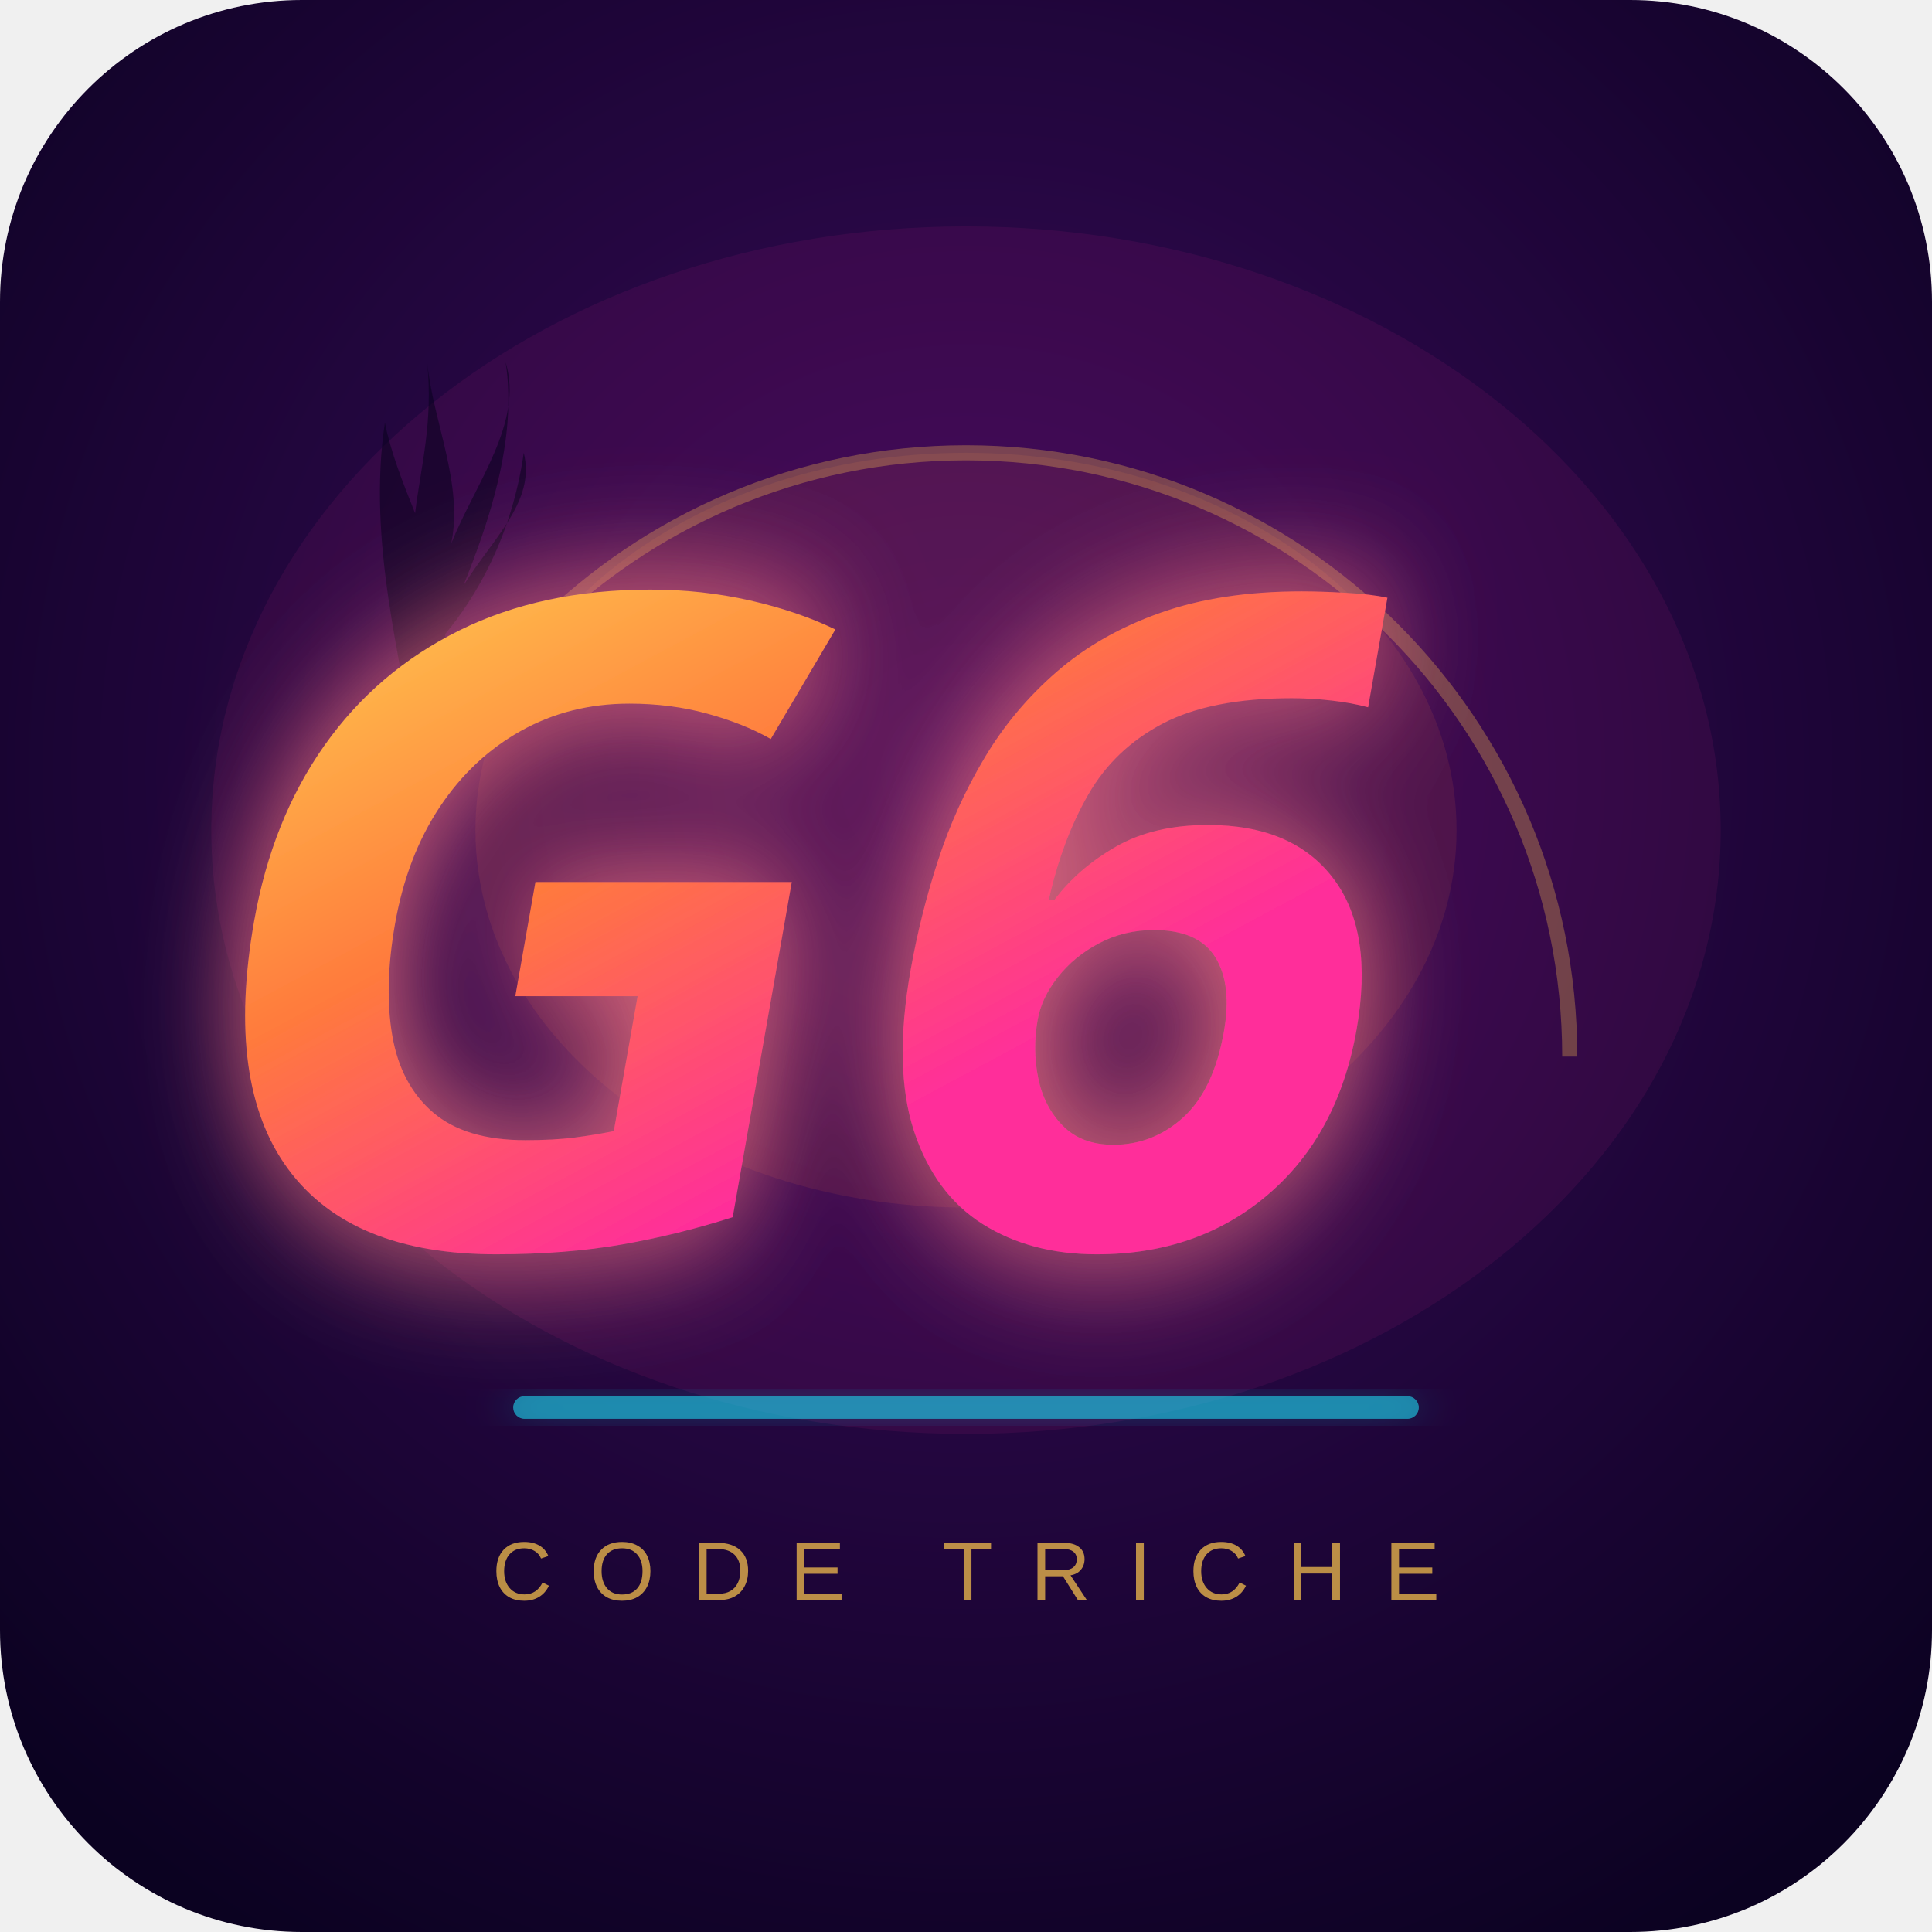
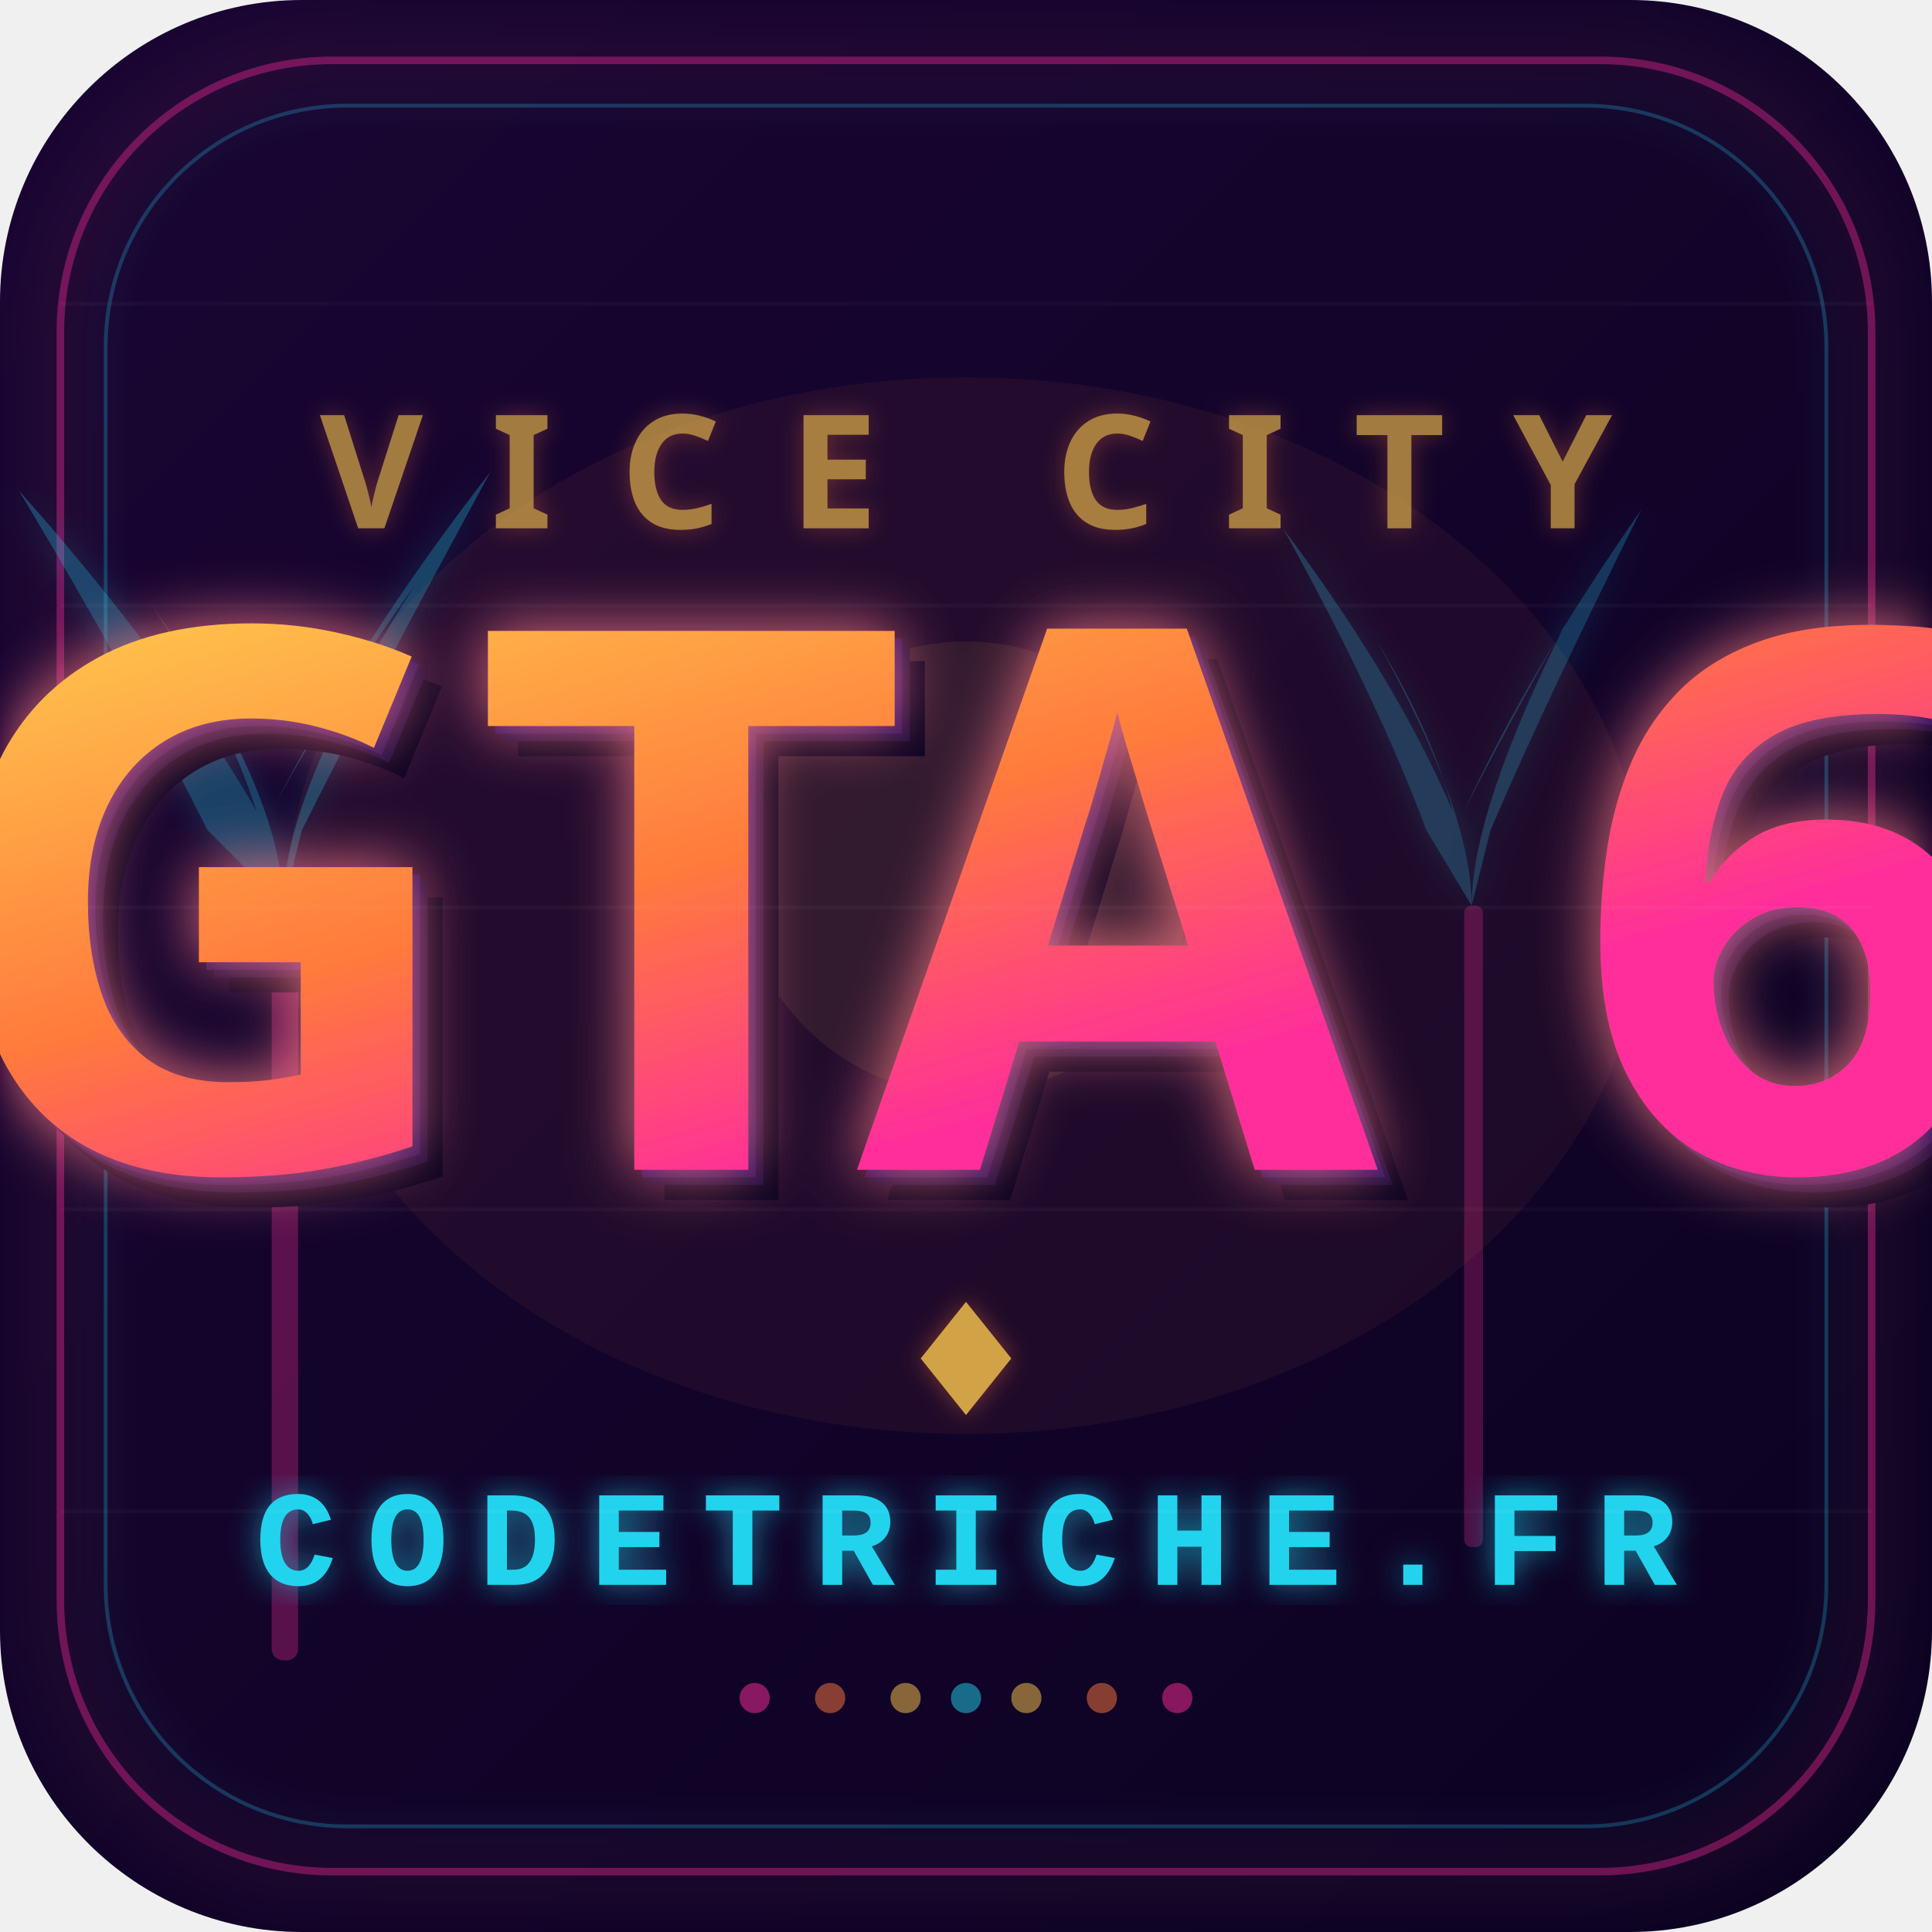
- <svg xmlns="http://www.w3.org/2000/svg" viewBox="0 0 256 256" width="256" height="256">
+ <svg xmlns="http://www.w3.org/2000/svg" viewBox="0 0 512 512">
  <defs>
-     <radialGradient id="bgGrad" cx="50%" cy="40%" r="70%">
-       <stop offset="0%" stop-color="#3B0A5C" />
+     <linearGradient id="bgGrad" x1="0%" y1="0%" x2="100%" y2="100%">
+       <stop offset="0%" stop-color="#1A0533" />
      <stop offset="100%" stop-color="#0B0221" />
-     </radialGradient>
+     </linearGradient>
    <linearGradient id="textGrad" x1="0%" y1="0%" x2="100%" y2="100%">
      <stop offset="0%" stop-color="#FFC94D" />
-       <stop offset="35%" stop-color="#FF7A3D" />
+       <stop offset="40%" stop-color="#FF7A3D" />
      <stop offset="70%" stop-color="#FF2E9A" />
-       <stop offset="100%" stop-color="#FF2E9A" />
    </linearGradient>
-     <filter id="neonGlow" x="-25%" y="-25%" width="150%" height="150%">
+     <linearGradient id="cyanGrad" x1="0%" y1="0%" x2="100%" y2="0%">
+       <stop offset="0%" stop-color="#22D3EE" />
+       <stop offset="100%" stop-color="#22D3EE" stop-opacity="0.6" />
+     </linearGradient>
+     <filter id="neonGlow" x="-30%" y="-30%" width="160%" height="160%">
      <feGaussianBlur stdDeviation="8" result="blur1" />
-       <feFlood flood-color="#FF2E9A" flood-opacity="0.7" result="color1" />
-       <feComposite in="color1" in2="blur1" operator="in" result="glow1" />
+       <feFlood flood-color="#FF2E9A" flood-opacity="0.7" />
+       <feComposite in2="blur1" operator="in" result="pinkGlow" />
      <feGaussianBlur stdDeviation="3" result="blur2" />
-       <feFlood flood-color="#FFC94D" flood-opacity="0.4" result="color2" />
-       <feComposite in="color2" in2="blur2" operator="in" result="glow2" />
+       <feFlood flood-color="#FFC94D" flood-opacity="0.4" />
+       <feComposite in2="blur2" operator="in" result="goldGlow" />
      <feMerge>
-         <feMergeNode in="glow1" />
-         <feMergeNode in="glow2" />
+         <feMergeNode in="pinkGlow" />
+         <feMergeNode in="goldGlow" />
        <feMergeNode in="SourceGraphic" />
      </feMerge>
    </filter>
-     <filter id="cyanGlow" x="-30%" y="-30%" width="160%" height="160%">
+     <filter id="cyanGlow" x="-20%" y="-20%" width="140%" height="140%">
+       <feGaussianBlur stdDeviation="4" result="blur" />
+       <feFlood flood-color="#22D3EE" flood-opacity="0.6" />
+       <feComposite in2="blur" operator="in" result="glow" />
+       <feMerge>
+         <feMergeNode in="glow" />
+         <feMergeNode in="SourceGraphic" />
+       </feMerge>
+     </filter>
+     <filter id="orangeGlow" x="-20%" y="-20%" width="140%" height="140%">
      <feGaussianBlur stdDeviation="3" result="blur" />
-       <feFlood flood-color="#22D3EE" flood-opacity="0.6" result="color" />
-       <feComposite in="color" in2="blur" operator="in" result="glow" />
+       <feFlood flood-color="#FF7A3D" flood-opacity="0.5" />
+       <feComposite in2="blur" operator="in" result="glow" />
      <feMerge>
        <feMergeNode in="glow" />
        <feMergeNode in="SourceGraphic" />
      </feMerge>
    </filter>
  </defs>
-   <rect width="256" height="256" rx="40" ry="40" fill="url(#bgGrad)" />
-   <ellipse cx="128" cy="110" rx="100" ry="80" fill="#FF2E9A" fill-opacity="0.08" />
-   <ellipse cx="128" cy="110" rx="65" ry="50" fill="#FF7A3D" fill-opacity="0.1" />
-   <path d="M48,140 A80,80 0 0,1 208,140" fill="none" stroke="#FFC94D" stroke-width="2" stroke-opacity="0.3" />
-   <g transform="translate(55, 60) scale(0.8)" fill="#0B0221" fill-opacity="0.6">
-     <path d="M0,50 C-2,35 -8,15 -5,-5 C-4,0 -2,5 0,10 C1,2 3,-5 2,-15 C3,-5 8,5 6,15 C10,5 18,-5 15,-15 C17,-2 12,12 8,22 C13,14 20,8 18,0 C16,14 10,24 5,30 L5,50Z" />
+   <rect width="512" height="512" rx="80" fill="url(#bgGrad)" />
+   <rect x="16" y="16" width="480" height="480" rx="72" fill="none" stroke="#FF2E9A" stroke-width="2" filter="url(#neonGlow)" opacity="0.4" />
+   <rect x="28" y="28" width="456" height="456" rx="64" fill="none" stroke="#22D3EE" stroke-width="1" filter="url(#cyanGlow)" opacity="0.25" />
+   <g transform="translate(60, 80)" opacity="0.3">
+     <rect x="12" y="160" width="7" height="200" fill="#FF2E9A" rx="3" />
+     <path d="M15,160 Q15,130 -20,80 Q0,110 8,135 Q-15,95 -55,50 Q-25,100 -5,140 L15,160" fill="#22D3EE" filter="url(#cyanGlow)" />
+     <path d="M15,160 Q15,130 50,75 Q25,110 12,135 Q35,90 70,45 Q40,100 20,140 L15,160" fill="#22D3EE" filter="url(#cyanGlow)" />
  </g>
-   <text x="128" y="165" text-anchor="middle" font-family="Impact, Arial Black, sans-serif" font-size="120" font-weight="bold" letter-spacing="4" fill="url(#textGrad)" filter="url(#neonGlow)" transform="skewX(-10)">
-     G6
-   </text>
-   <rect x="68" y="185" width="120" height="3" rx="1.5" fill="#22D3EE" fill-opacity="0.6" filter="url(#cyanGlow)" />
-   <text x="128" y="212" text-anchor="middle" font-family="Arial, Helvetica, sans-serif" font-size="11" letter-spacing="5" fill="#FFC94D" fill-opacity="0.7">
-     CODE TRICHE
-   </text>
+   <g transform="translate(380, 100)" opacity="0.25">
+     <rect x="8" y="140" width="5" height="170" fill="#FF2E9A" rx="2" />
+     <path d="M10,140 Q10,115 -15,70 Q0,95 5,115 Q-10,80 -40,40 Q-15,85 -2,120 L10,140" fill="#22D3EE" filter="url(#cyanGlow)" />
+     <path d="M10,140 Q10,115 35,65 Q18,95 8,115 Q25,78 55,35 Q30,85 15,120 L10,140" fill="#22D3EE" filter="url(#cyanGlow)" />
+   </g>
+   <ellipse cx="256" cy="240" rx="180" ry="140" fill="#FF7A3D" opacity="0.06" />
+   <circle cx="256" cy="230" r="60" fill="#FFC94D" opacity="0.08" />
+   <text x="256" y="140" text-anchor="middle" font-family="Impact, Arial Black, sans-serif" font-size="42" font-weight="900" letter-spacing="18" fill="#FFC94D" filter="url(#orangeGlow)" opacity="0.6">VICE CITY</text>
+   <text x="256" y="310" text-anchor="middle" font-family="Impact, Arial Black, sans-serif" font-size="200" font-weight="900" fill="#0B0221" transform="translate(8,8)">GTA 6</text>
+   <text x="256" y="310" text-anchor="middle" font-family="Impact, Arial Black, sans-serif" font-size="200" font-weight="900" fill="#1a0a3e" transform="translate(4,4)">GTA 6</text>
+   <text x="256" y="310" text-anchor="middle" font-family="Impact, Arial Black, sans-serif" font-size="200" font-weight="900" fill="#2d1060" transform="translate(2,2)">GTA 6</text>
+   <text x="256" y="310" text-anchor="middle" font-family="Impact, Arial Black, sans-serif" font-size="200" font-weight="900" fill="url(#textGrad)" filter="url(#neonGlow)">GTA 6</text>
+   <polygon points="256,345 268,360 256,375 244,360" fill="#FFC94D" filter="url(#orangeGlow)" opacity="0.8" />
+   <line x1="80" y1="360" x2="240" y2="360" stroke="#FF7A3D" stroke-width="2" filter="url(#orangeGlow)" opacity="0.5" />
+   <line x1="272" y1="360" x2="432" y2="360" stroke="#FF7A3D" stroke-width="2" filter="url(#orangeGlow)" opacity="0.5" />
+   <text x="256" y="420" text-anchor="middle" font-family="Courier New, monospace" font-size="36" font-weight="700" letter-spacing="8" fill="#22D3EE" filter="url(#cyanGlow)">CODETRICHE.FR</text>
+   <circle cx="200" cy="450" r="4" fill="#FF2E9A" opacity="0.5" />
+   <circle cx="220" cy="450" r="4" fill="#FF7A3D" opacity="0.5" />
+   <circle cx="240" cy="450" r="4" fill="#FFC94D" opacity="0.5" />
+   <circle cx="256" cy="450" r="4" fill="#22D3EE" opacity="0.5" />
+   <circle cx="272" cy="450" r="4" fill="#FFC94D" opacity="0.5" />
+   <circle cx="292" cy="450" r="4" fill="#FF7A3D" opacity="0.5" />
+   <circle cx="312" cy="450" r="4" fill="#FF2E9A" opacity="0.5" />
+   <g opacity="0.03">
+     <rect x="16" y="80" width="480" height="1" fill="white" />
+     <rect x="16" y="160" width="480" height="1" fill="white" />
+     <rect x="16" y="240" width="480" height="1" fill="white" />
+     <rect x="16" y="320" width="480" height="1" fill="white" />
+     <rect x="16" y="400" width="480" height="1" fill="white" />
+   </g>
</svg>
